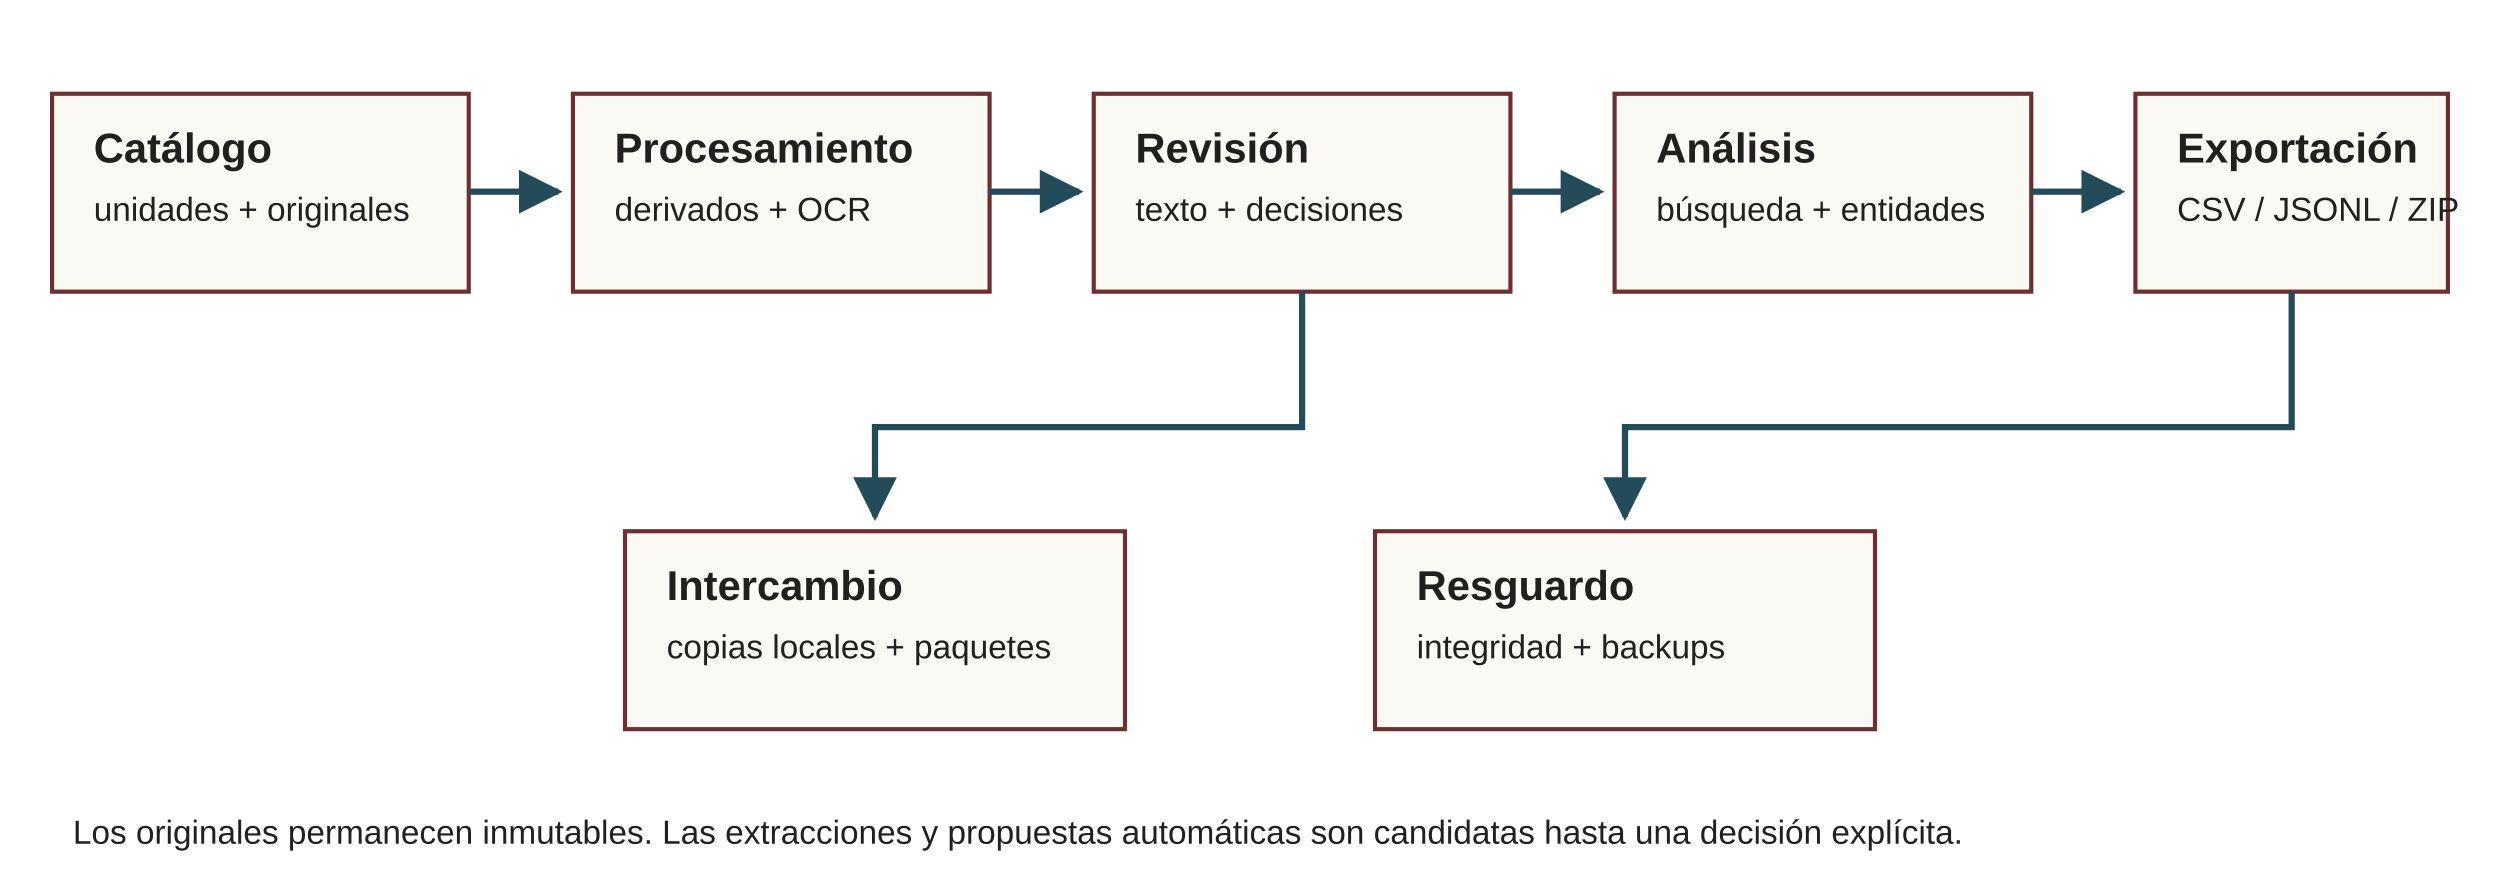
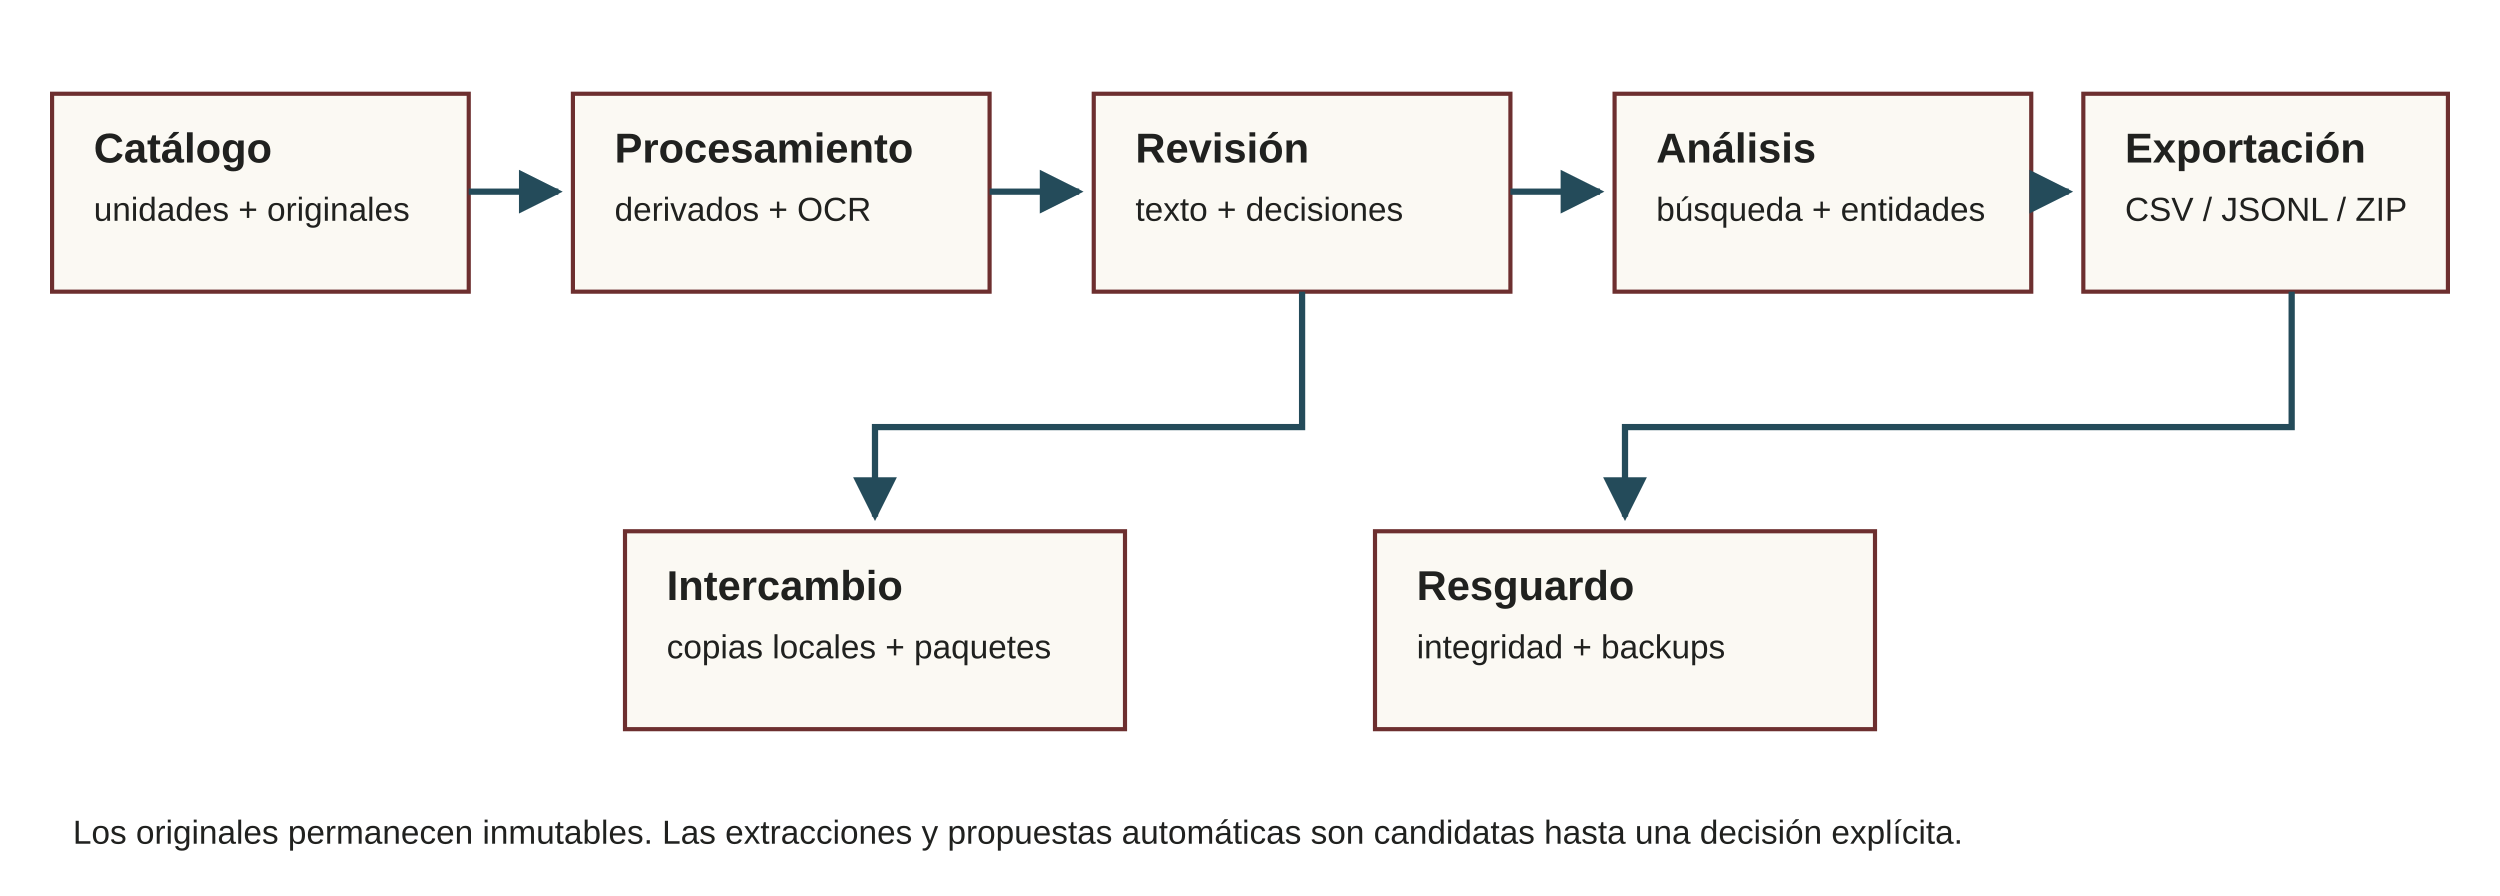
<svg xmlns="http://www.w3.org/2000/svg" viewBox="0 0 1200 430" role="img" aria-labelledby="title desc">
  <style>text{font-family:Arial,sans-serif;fill:#20211f}.box{fill:#fbf9f3;stroke:#6d2f2f;stroke-width:2}.arr{stroke:#244b5a;stroke-width:3;fill:none;marker-end:url(#m)}.small{font-size:16px}.head{font-size:20px;font-weight:700}</style>
  <defs>
    <marker id="m" viewBox="0 0 10 10" refX="9" refY="5" markerWidth="7" markerHeight="7" orient="auto-start-reverse">
      <path d="M 0 0 L 10 5 L 0 10 z" fill="#244b5a" />
    </marker>
  </defs>
  <rect class="box" x="25" y="45" width="200" height="95" />
  <text class="head" x="45" y="78">Catálogo</text>
  <text class="small" x="45" y="106">unidades + originales</text>
  <rect class="box" x="275" y="45" width="200" height="95" />
  <text class="head" x="295" y="78">Procesamiento</text>
  <text class="small" x="295" y="106">derivados + OCR</text>
  <rect class="box" x="525" y="45" width="200" height="95" />
  <text class="head" x="545" y="78">Revisión</text>
  <text class="small" x="545" y="106">texto + decisiones</text>
  <rect class="box" x="775" y="45" width="200" height="95" />
  <text class="head" x="795" y="78">Análisis</text>
  <text class="small" x="795" y="106">búsqueda + entidades</text>
-   <rect class="box" x="1025" y="45" width="150" height="95" />
-   <text class="head" x="1045" y="78">Exportación</text>
-   <text class="small" x="1045" y="106">CSV / JSONL / ZIP</text>
+   <rect class="box" x="1000" y="45" width="175" height="95" />
+   <text class="head" x="1020" y="78">Exportación</text>
+   <text class="small" x="1020" y="106">CSV / JSONL / ZIP</text>
  <path class="arr" d="M225 92 H268" />
  <path class="arr" d="M475 92 H518" />
  <path class="arr" d="M725 92 H768" />
-   <path class="arr" d="M975 92 H1018" />
+   <path class="arr" d="M975 92 H993" />
  <rect class="box" x="300" y="255" width="240" height="95" />
  <text class="head" x="320" y="288">Intercambio</text>
  <text class="small" x="320" y="316">copias locales + paquetes</text>
  <rect class="box" x="660" y="255" width="240" height="95" />
  <text class="head" x="680" y="288">Resguardo</text>
  <text class="small" x="680" y="316">integridad + backups</text>
  <path class="arr" d="M625 140 V205 H420 V248" />
  <path class="arr" d="M1100 140 V205 H780 V248" />
  <text class="small" x="35" y="405">Los originales permanecen inmutables. Las extracciones y propuestas automáticas son candidatas hasta una decisión explícita.</text>
</svg>
